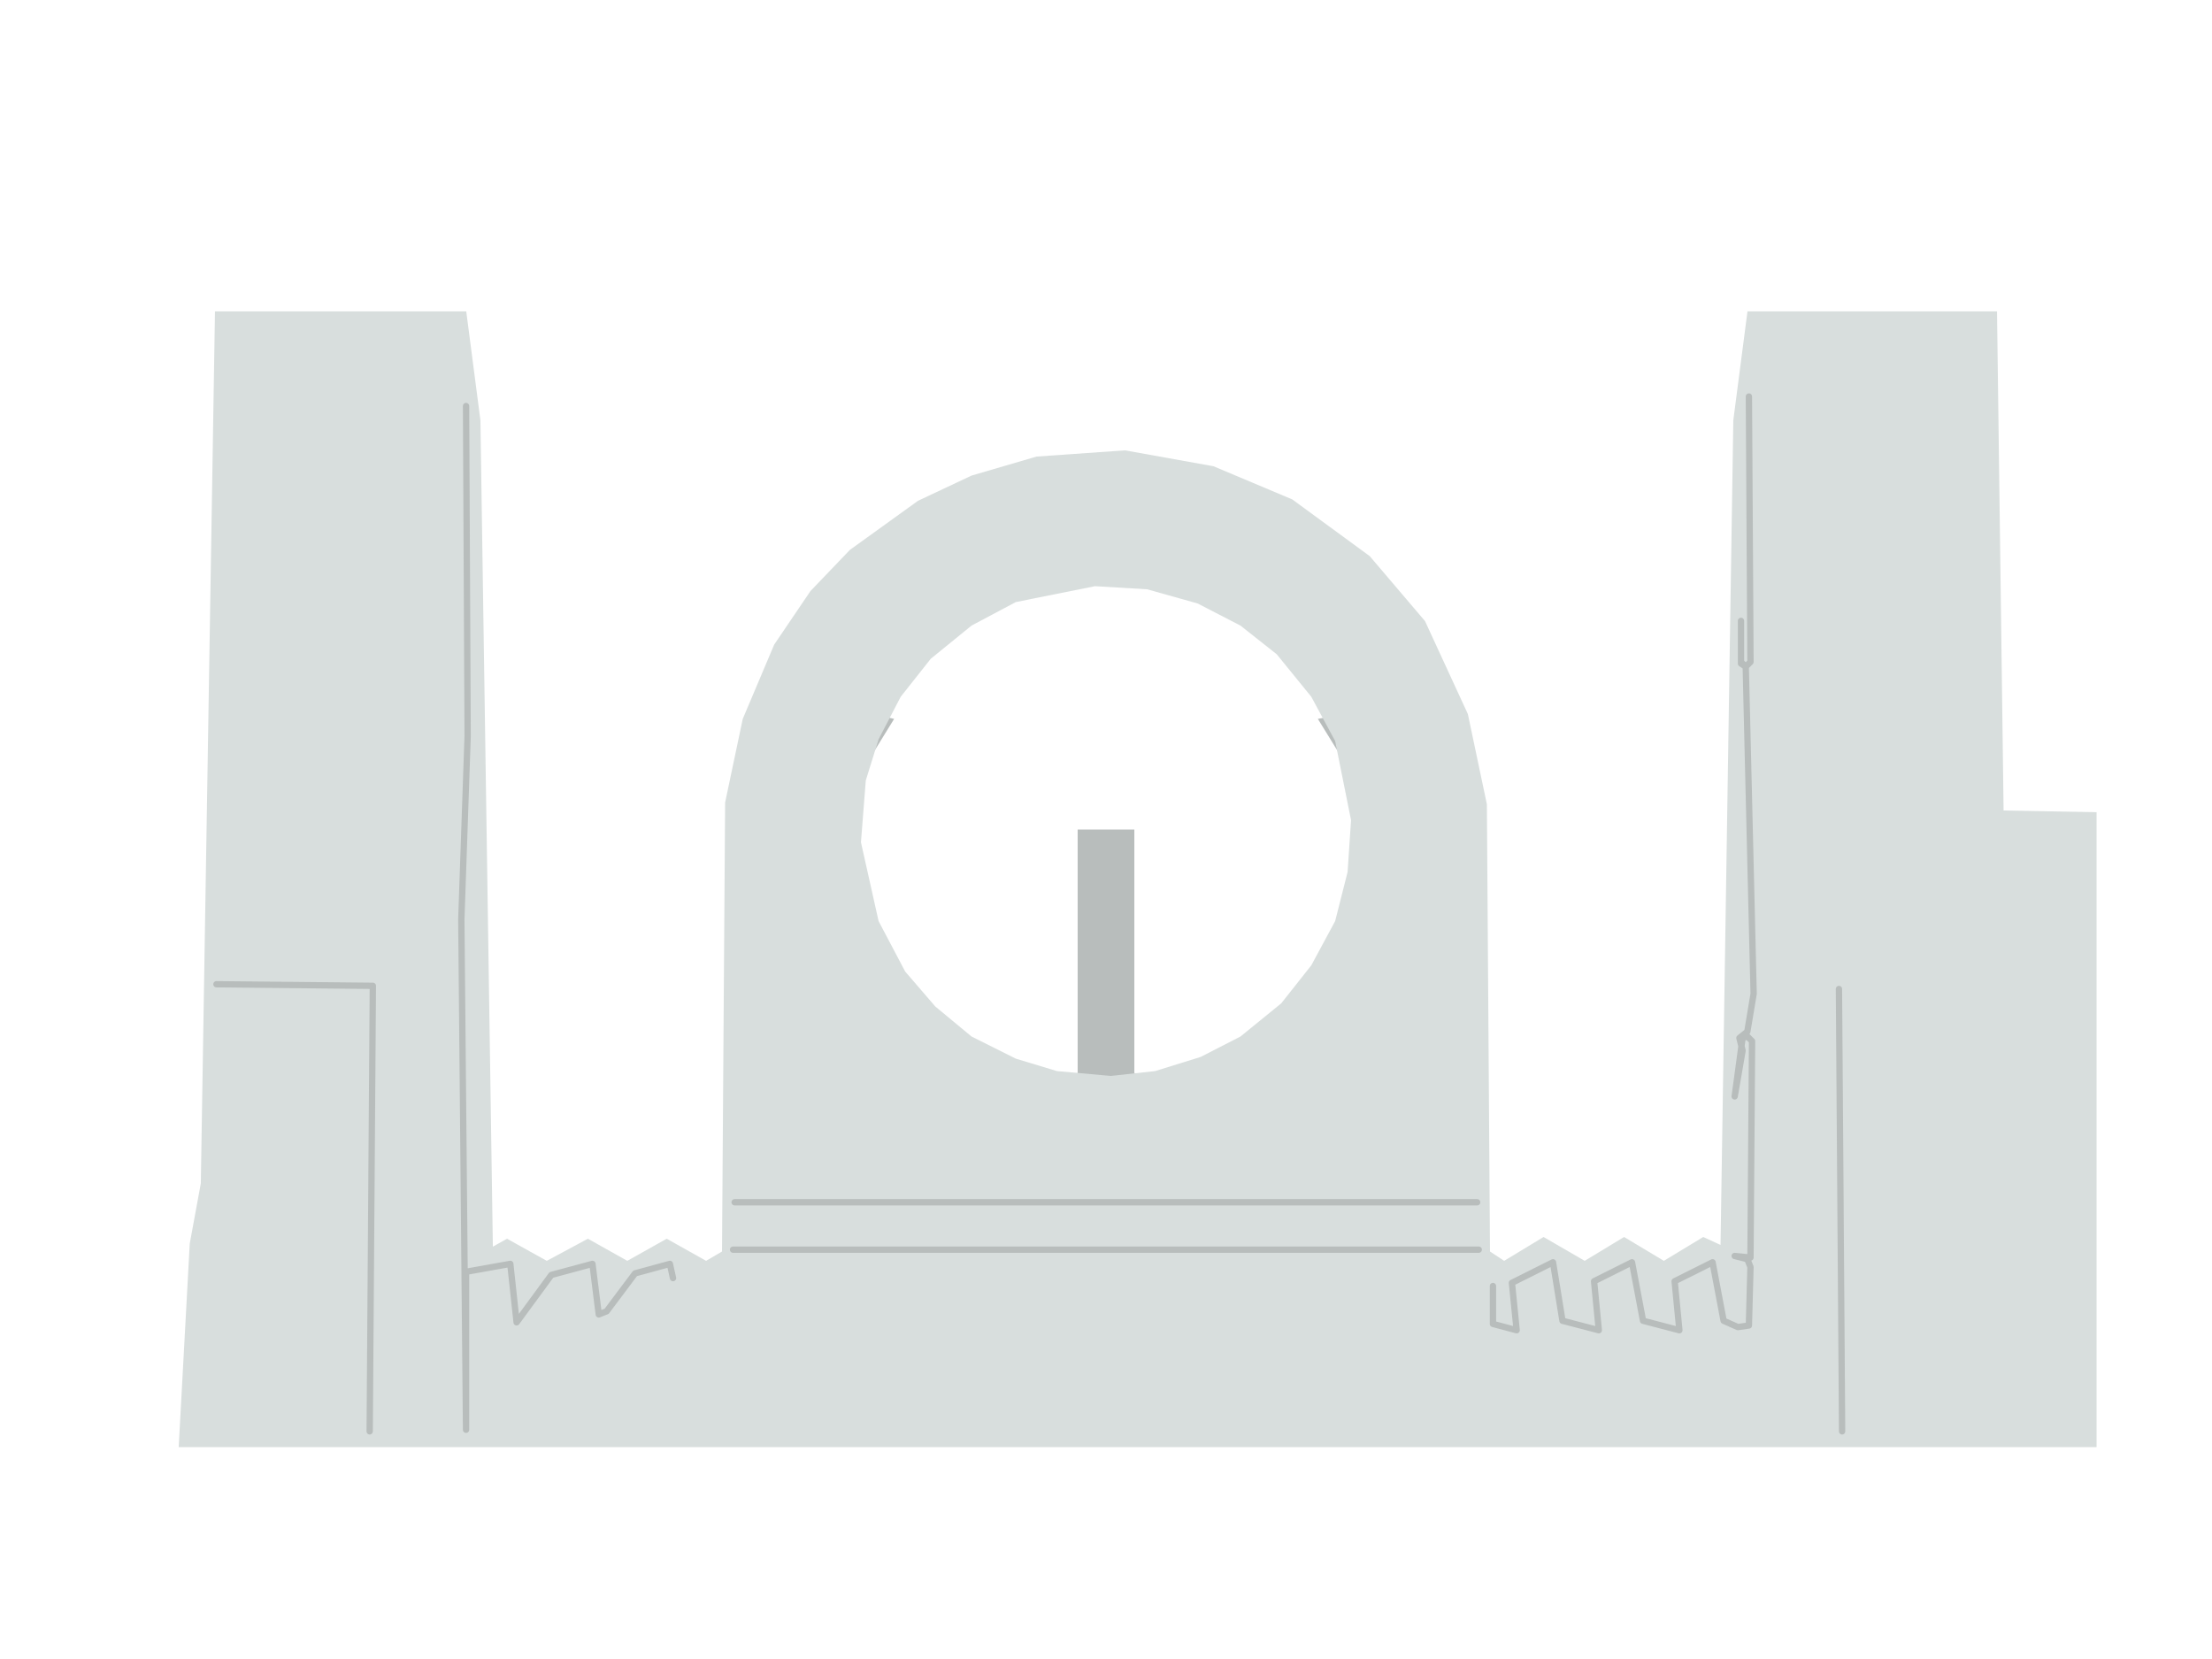
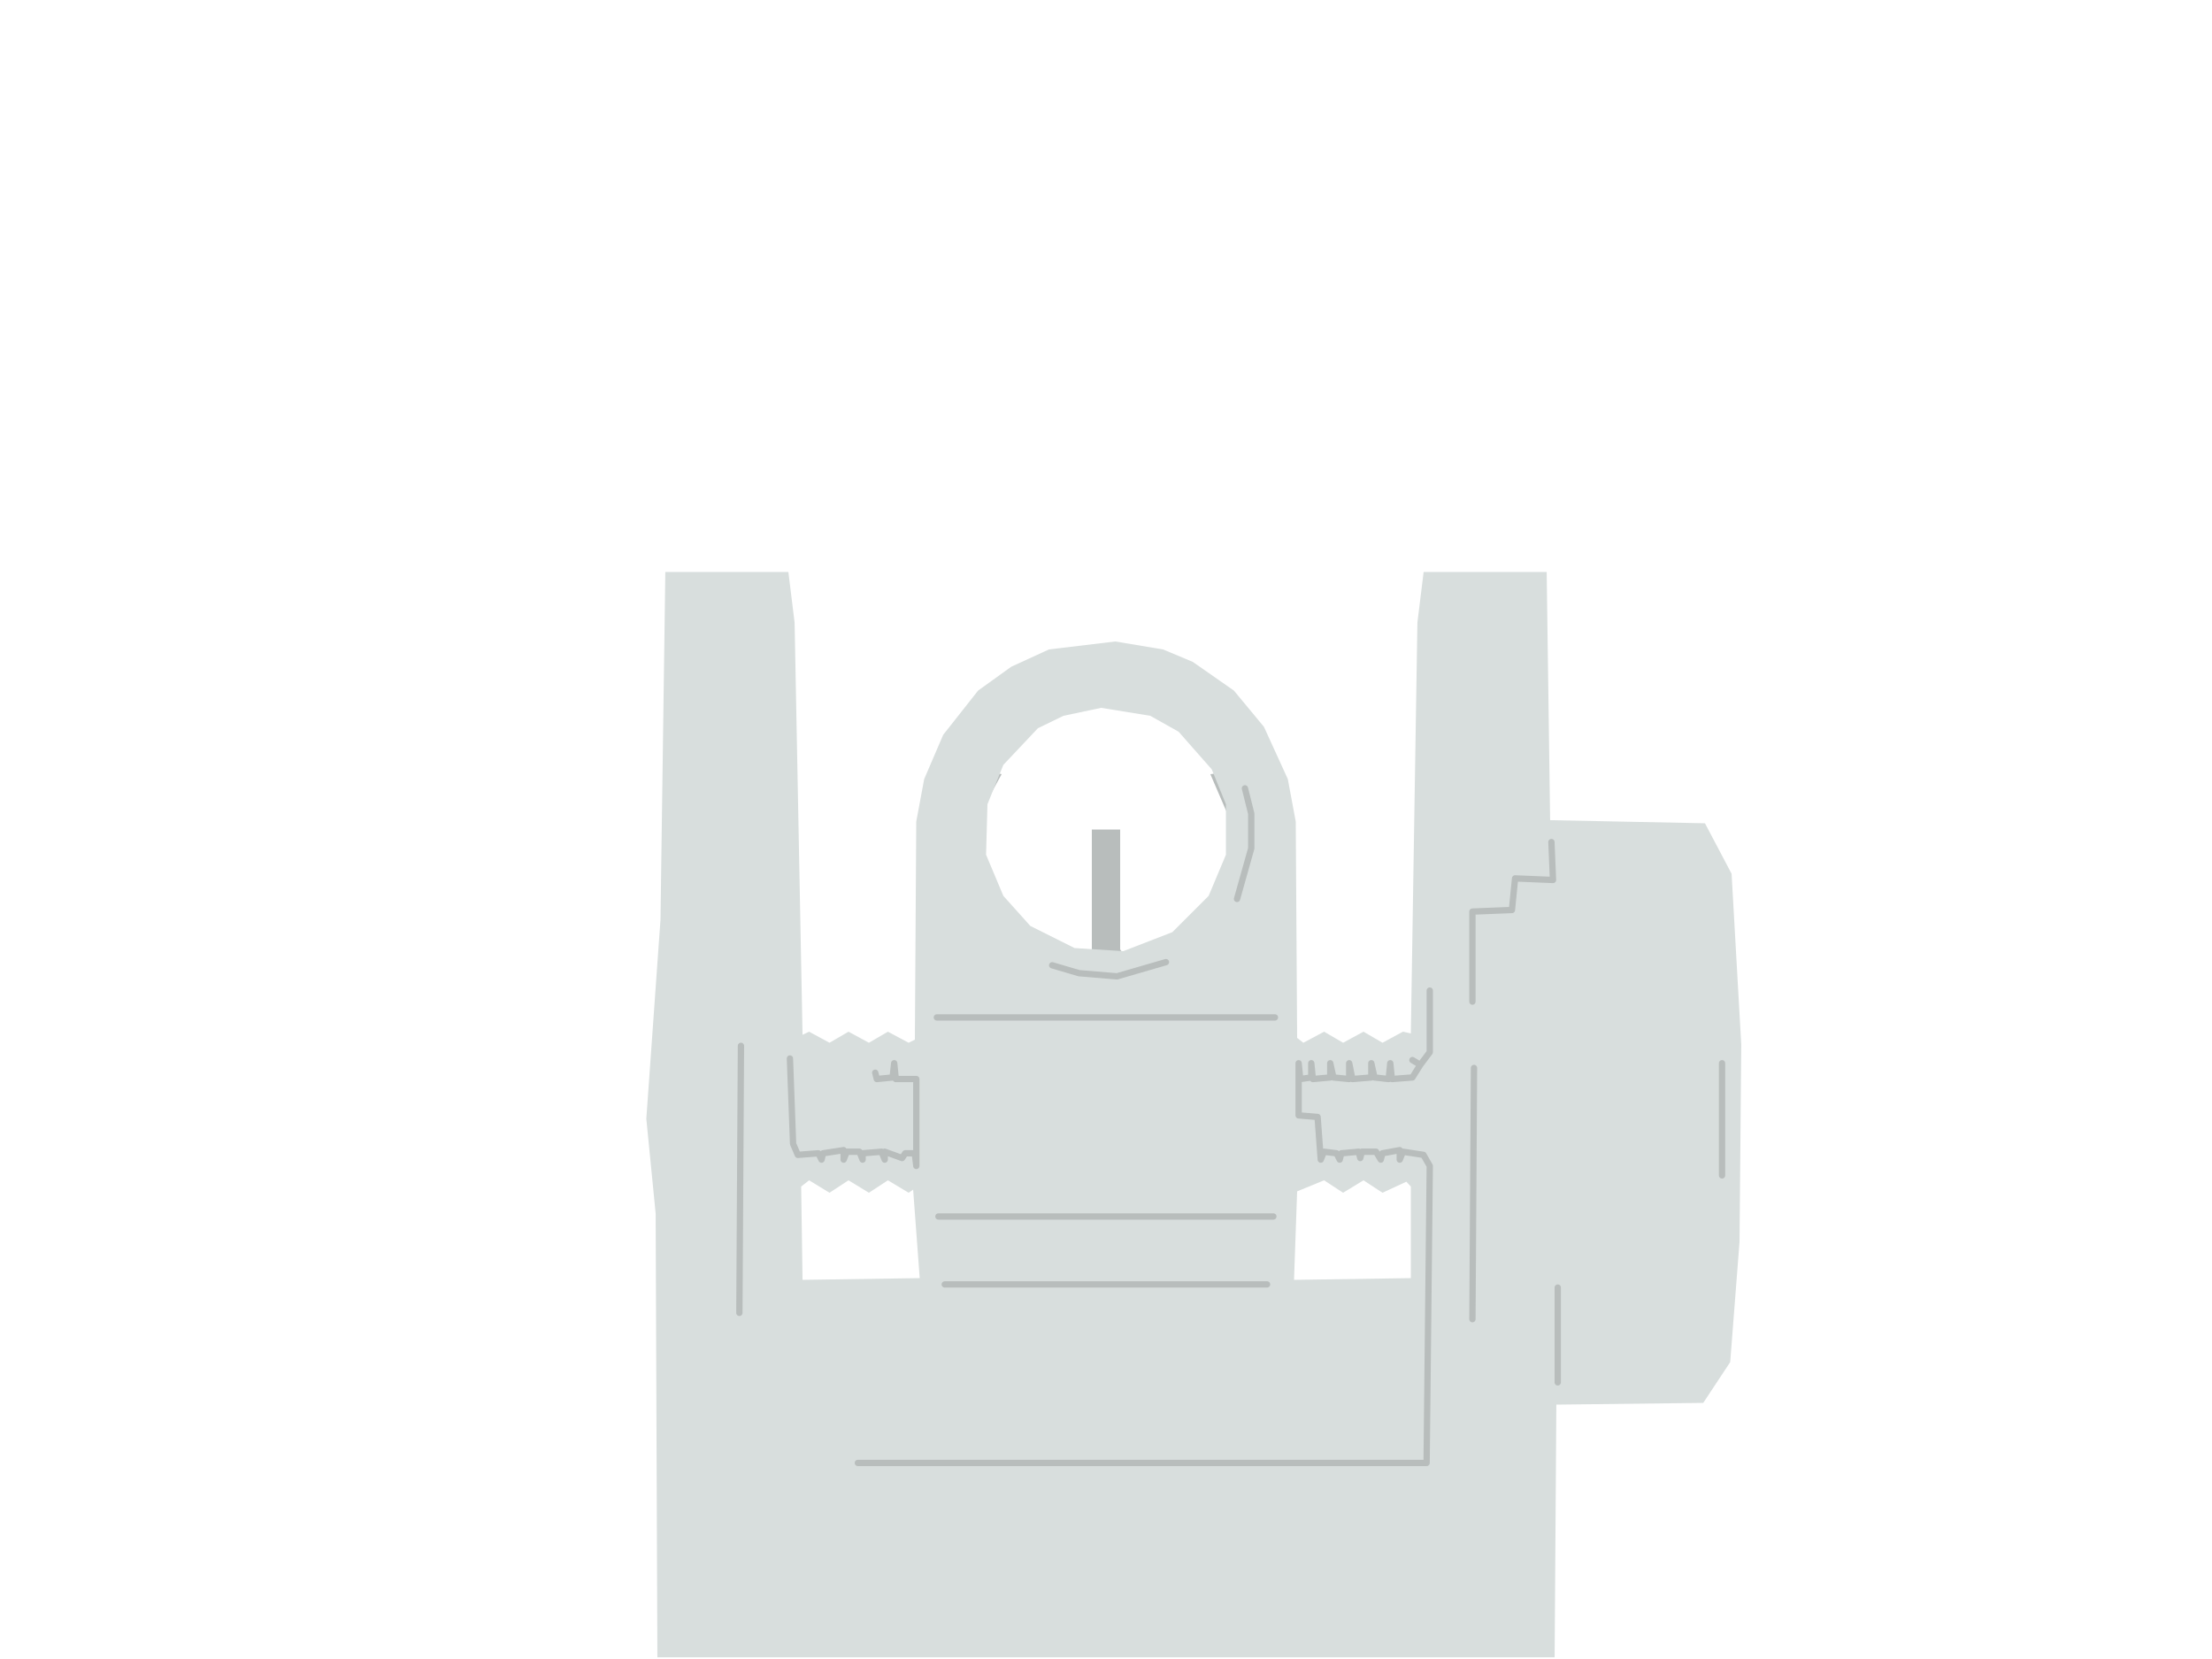
<svg xmlns="http://www.w3.org/2000/svg" viewBox="0 0 64 48">
-   <path d="M24.05,20.39 L23.04,22.08 L22.63,23.73 L22.63,27.11 L23.18,29.07 L24.05,30.77 L25.28,32.23 L25.78,33.69 L25.78,38.26 L38.22,38.26 L38.22,33.69 L38.72,32.23 L39.95,30.77 L40.82,29.07 L41.37,27.11 L41.37,23.73 L40.96,22.08 L40.00,20.43 L38.13,20.80 L38.95,22.13 L39.27,23.50 L39.27,26.65 L38.81,27.98 L37.99,29.35 L37.07,30.45 L35.66,31.45 L34.93,31.73 L33.42,31.91 L32.82,31.04 L32.82,24.00 L31.18,24.00 L31.18,31.04 L30.67,31.82 L30.35,31.91 L28.62,31.54 L27.06,30.63 L25.33,28.25 L24.73,26.65 L24.69,24.00 L25.05,22.13 L25.87,20.80Z" fill="#b8bdbc" fill-rule="evenodd" />
-   <path d="M6.22,9.01 L5.81,34.24 L5.49,35.98 L5.17,41.87 L60.66,41.87 L60.66,23.50 L57.97,23.45 L57.78,9.01 L50.56,9.01 L50.15,12.16 L49.78,36.02 L49.28,35.79 L48.14,36.48 L46.99,35.79 L45.85,36.48 L44.66,35.79 L43.52,36.48 L43.11,36.21 L43.02,23.27 L42.47,20.66 L41.23,17.97 L39.63,16.09 L37.39,14.45 L35.11,13.49 L32.55,13.03 L29.99,13.21 L28.11,13.76 L26.56,14.49 L24.59,15.91 L23.45,17.10 L22.40,18.65 L21.49,20.80 L20.98,23.22 L20.89,36.21 L20.43,36.48 L19.29,35.84 L18.15,36.48 L17.01,35.84 L15.82,36.48 L14.67,35.84 L14.26,36.07 L13.90,12.16 L13.49,9.01Z M31.68,16.96 L33.19,17.05 L34.65,17.46 L35.89,18.10 L36.94,18.93 L37.94,20.16 L38.63,21.44 L39.09,23.73 L38.99,25.23 L38.63,26.65 L37.94,27.93 L37.07,29.03 L35.89,29.99 L34.74,30.58 L33.42,30.99 L32.14,31.13 L30.58,30.99 L29.39,30.63 L28.11,29.99 L27.06,29.12 L26.19,28.11 L25.42,26.65 L24.91,24.37 L25.05,22.58 L25.42,21.39 L26.06,20.16 L26.93,19.06 L28.11,18.10 L29.39,17.42Z" fill="#d8dedd" fill-rule="evenodd" />
+   <path d="M28.07,22.22 L27.52,23.13 L27.29,25.01 L27.66,26.61 L28.66,28.07 L28.94,28.75 L28.94,31.04 L35.06,31.04 L35.06,28.75 L35.34,28.07 L36.34,26.61 L36.66,25.46 L36.57,23.54 L35.98,22.26 L35.02,22.40 L35.61,23.77 L35.61,25.33 L35.38,25.92 L34.56,27.20 L33.46,27.84 L32.73,27.93 L32.41,27.47 L32.41,24.00 L31.59,24.00 L31.59,27.47 L31.27,27.93 L30.54,27.84 L29.58,27.34 L28.98,26.65 L28.34,24.87 L28.53,23.22 L28.98,22.40Z" fill="#b8bdbc" fill-rule="evenodd" />
+   <path d="M19.25,16.55 L19.11,26.61 L18.70,32.37 L18.97,35.11 L19.02,47.95 L44.98,47.95 L45.03,40.64 L49.28,40.59 L50.06,39.41 L50.33,35.93 L50.38,30.22 L50.10,25.28 L49.33,23.82 L44.85,23.73 L44.75,16.55 L41.19,16.55 L41.01,18.01 L40.82,29.90 L40.59,29.85 L40.00,30.17 L39.45,29.85 L38.86,30.17 L38.31,29.85 L37.71,30.17 L37.53,30.03 L37.49,23.77 L37.26,22.54 L36.57,21.03 L35.70,19.98 L34.51,19.15 L33.65,18.79 L32.27,18.56 L30.35,18.79 L29.26,19.29 L28.30,19.98 L27.29,21.26 L26.74,22.54 L26.51,23.77 L26.47,30.08 L26.29,30.17 L25.69,29.85 L25.14,30.17 L24.55,29.85 L24.00,30.17 L23.41,29.85 L23.22,29.94 L22.99,18.01 L22.81,16.55Z M37.53,34.47 L38.31,34.15 L38.86,34.51 L39.45,34.15 L40.00,34.51 L40.69,34.19 L40.82,34.33 L40.82,36.98 L37.44,37.03Z M23.18,34.33 L23.41,34.15 L24.00,34.51 L24.55,34.15 L25.14,34.51 L25.69,34.15 L26.29,34.51 L26.42,34.42 L26.61,36.98 L23.22,37.03Z M31.86,20.48 L33.28,20.71 L34.10,21.17 L35.06,22.26 L35.47,23.27 L35.47,24.73 L34.97,25.92 L33.92,26.97 L32.50,27.52 L31.09,27.43 L29.81,26.79 L29.03,25.92 L28.53,24.73 L28.57,23.27 L29.03,22.13 L30.03,21.07 L30.77,20.71Z" fill="#d8dedd" fill-rule="evenodd" />
  <g transform="scale(0.04571)" fill="none" stroke="#b8bdbc" stroke-width="4.0" stroke-linecap="round" stroke-linejoin="round">
-     <path d="M1107,251 L1108,419 L1105,422 L1102,419 L1102,393 L1102,420 L1105,422 L1110,629 L1106,653 L1101,657 L1103,665 L1098,694 L1103,657 L1106,656 L1109,659 L1108,796 L1098,795 L1106,797 L1108,802 L1107,839 L1100,840 L1091,836 L1084,799 L1060,811 L1063,842 L1040,836 L1033,799 L1009,811 L1012,842 L989,836 L983,799 L957,812 L960,842 L945,838 L945,814" />
-     <path d="M295,257 L296,466 L292,582 L295,905 L295,805 L323,800 L327,837 L349,807 L375,800 L379,832 L384,830 L402,806 L424,800 L426,809" />
-     <path d="M464,791 L936,791" />
-     <path d="M465,761 L935,761" />
-     <path d="M137,623 L236,624 L234,906" />
-     <path d="M1164,626 L1166,906" />
+     <path d="M905,627 L905,666 L899,674 L894,671 L899,674 L894,682 L881,683 L880,673 L879,683 L870,682 L868,673 L868,682 L856,683 L854,673 L854,683 L844,682 L842,673 L842,682 L831,683 L830,673 L830,682 L823,683 L822,673 L822,706 L834,707 L836,734 L838,729 L846,730 L848,734 L849,730 L860,729 L861,733 L862,729 L871,729 L874,734 L875,730 L886,728 L886,734 L888,729 L901,731 L905,738 L903,926 L543,926" />
+     <path d="M500,670 L502,724 L505,731 L518,730 L520,734 L521,730 L534,728 L534,734 L536,729 L544,729 L546,734 L546,730 L558,729 L560,734 L560,729 L571,733 L573,730 L579,730 L580,738 L580,683 L567,683 L566,673 L565,682 L555,683 L554,679" />
+     <path d="M593,644 L807,644" />
+     <path d="M594,770 L806,770" />
+     <path d="M598,813 L802,813" />
+     <path d="M982,533 L983,557 L959,556 L957,576 L932,577 L932,634" />
+     <path d="M469,662 L468,831" />
+     <path d="M933,676 L932,835" />
+     <path d="M738,609 L707,618 L683,616 L666,611" />
+     <path d="M788,499 L792,515 L792,537 L783,569" />
+     <path d="M1090,673 L1090,744" />
+     <path d="M986,815 L986,875" />
  </g>
</svg>
